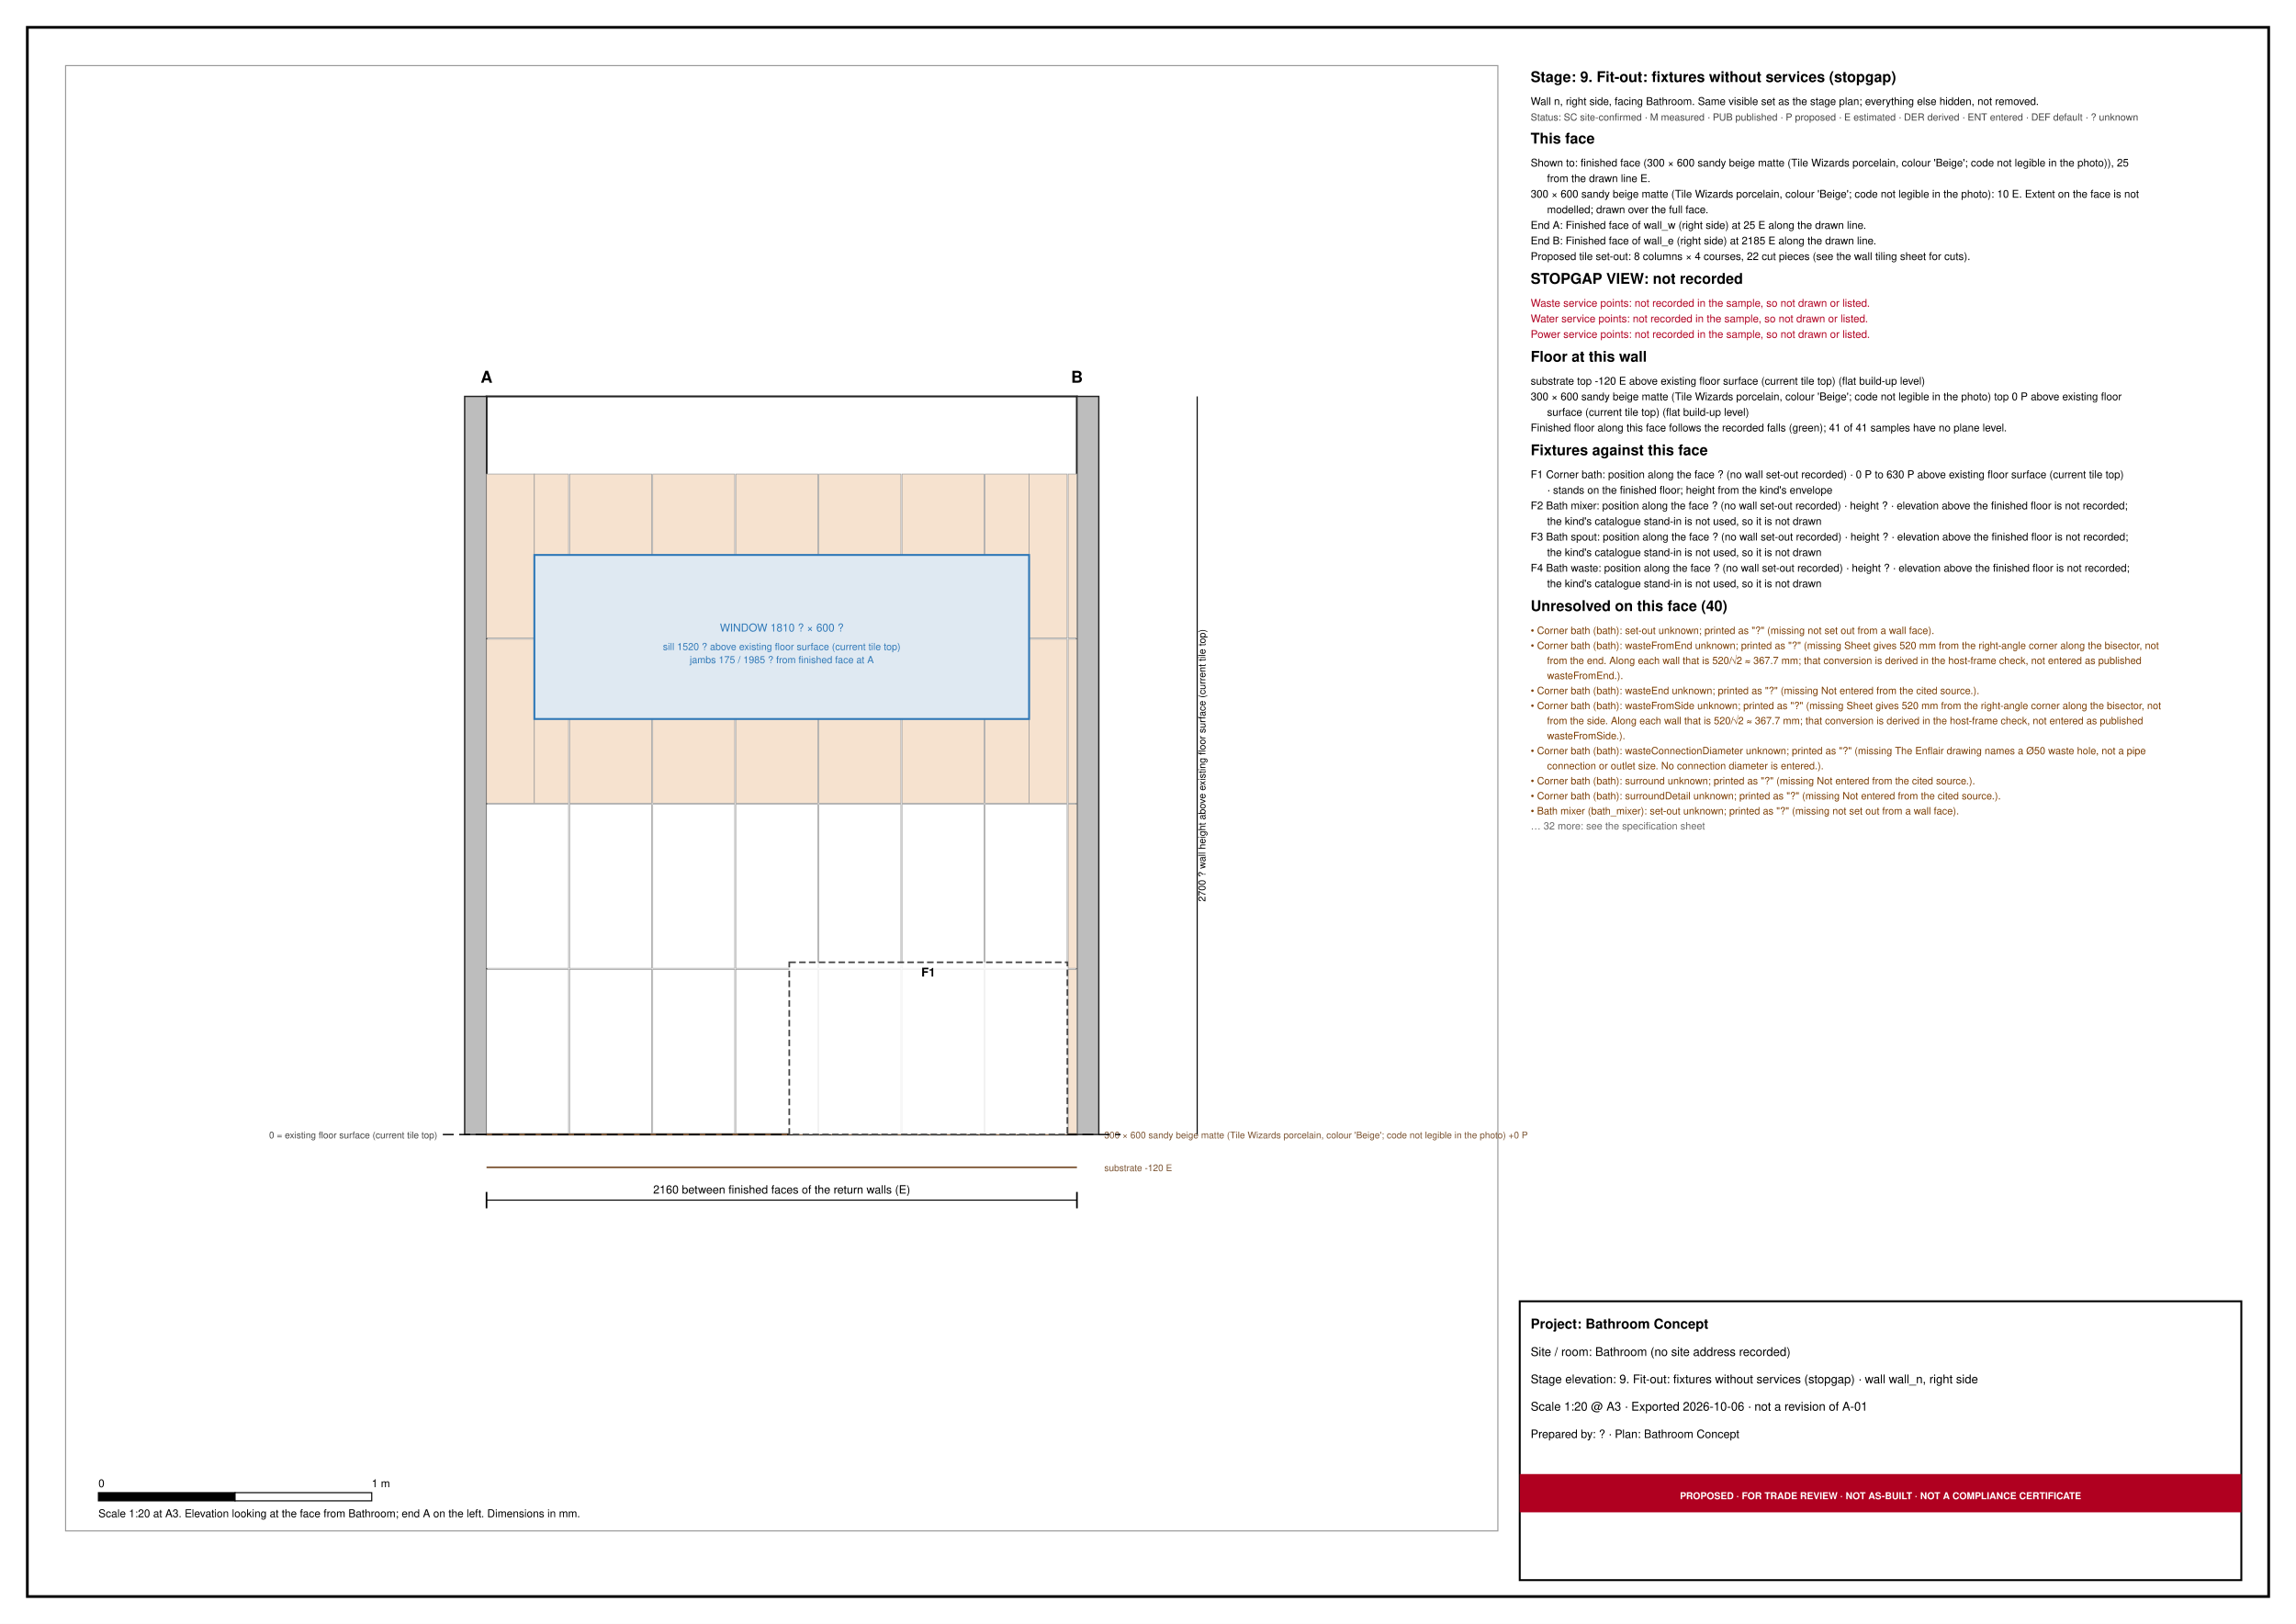
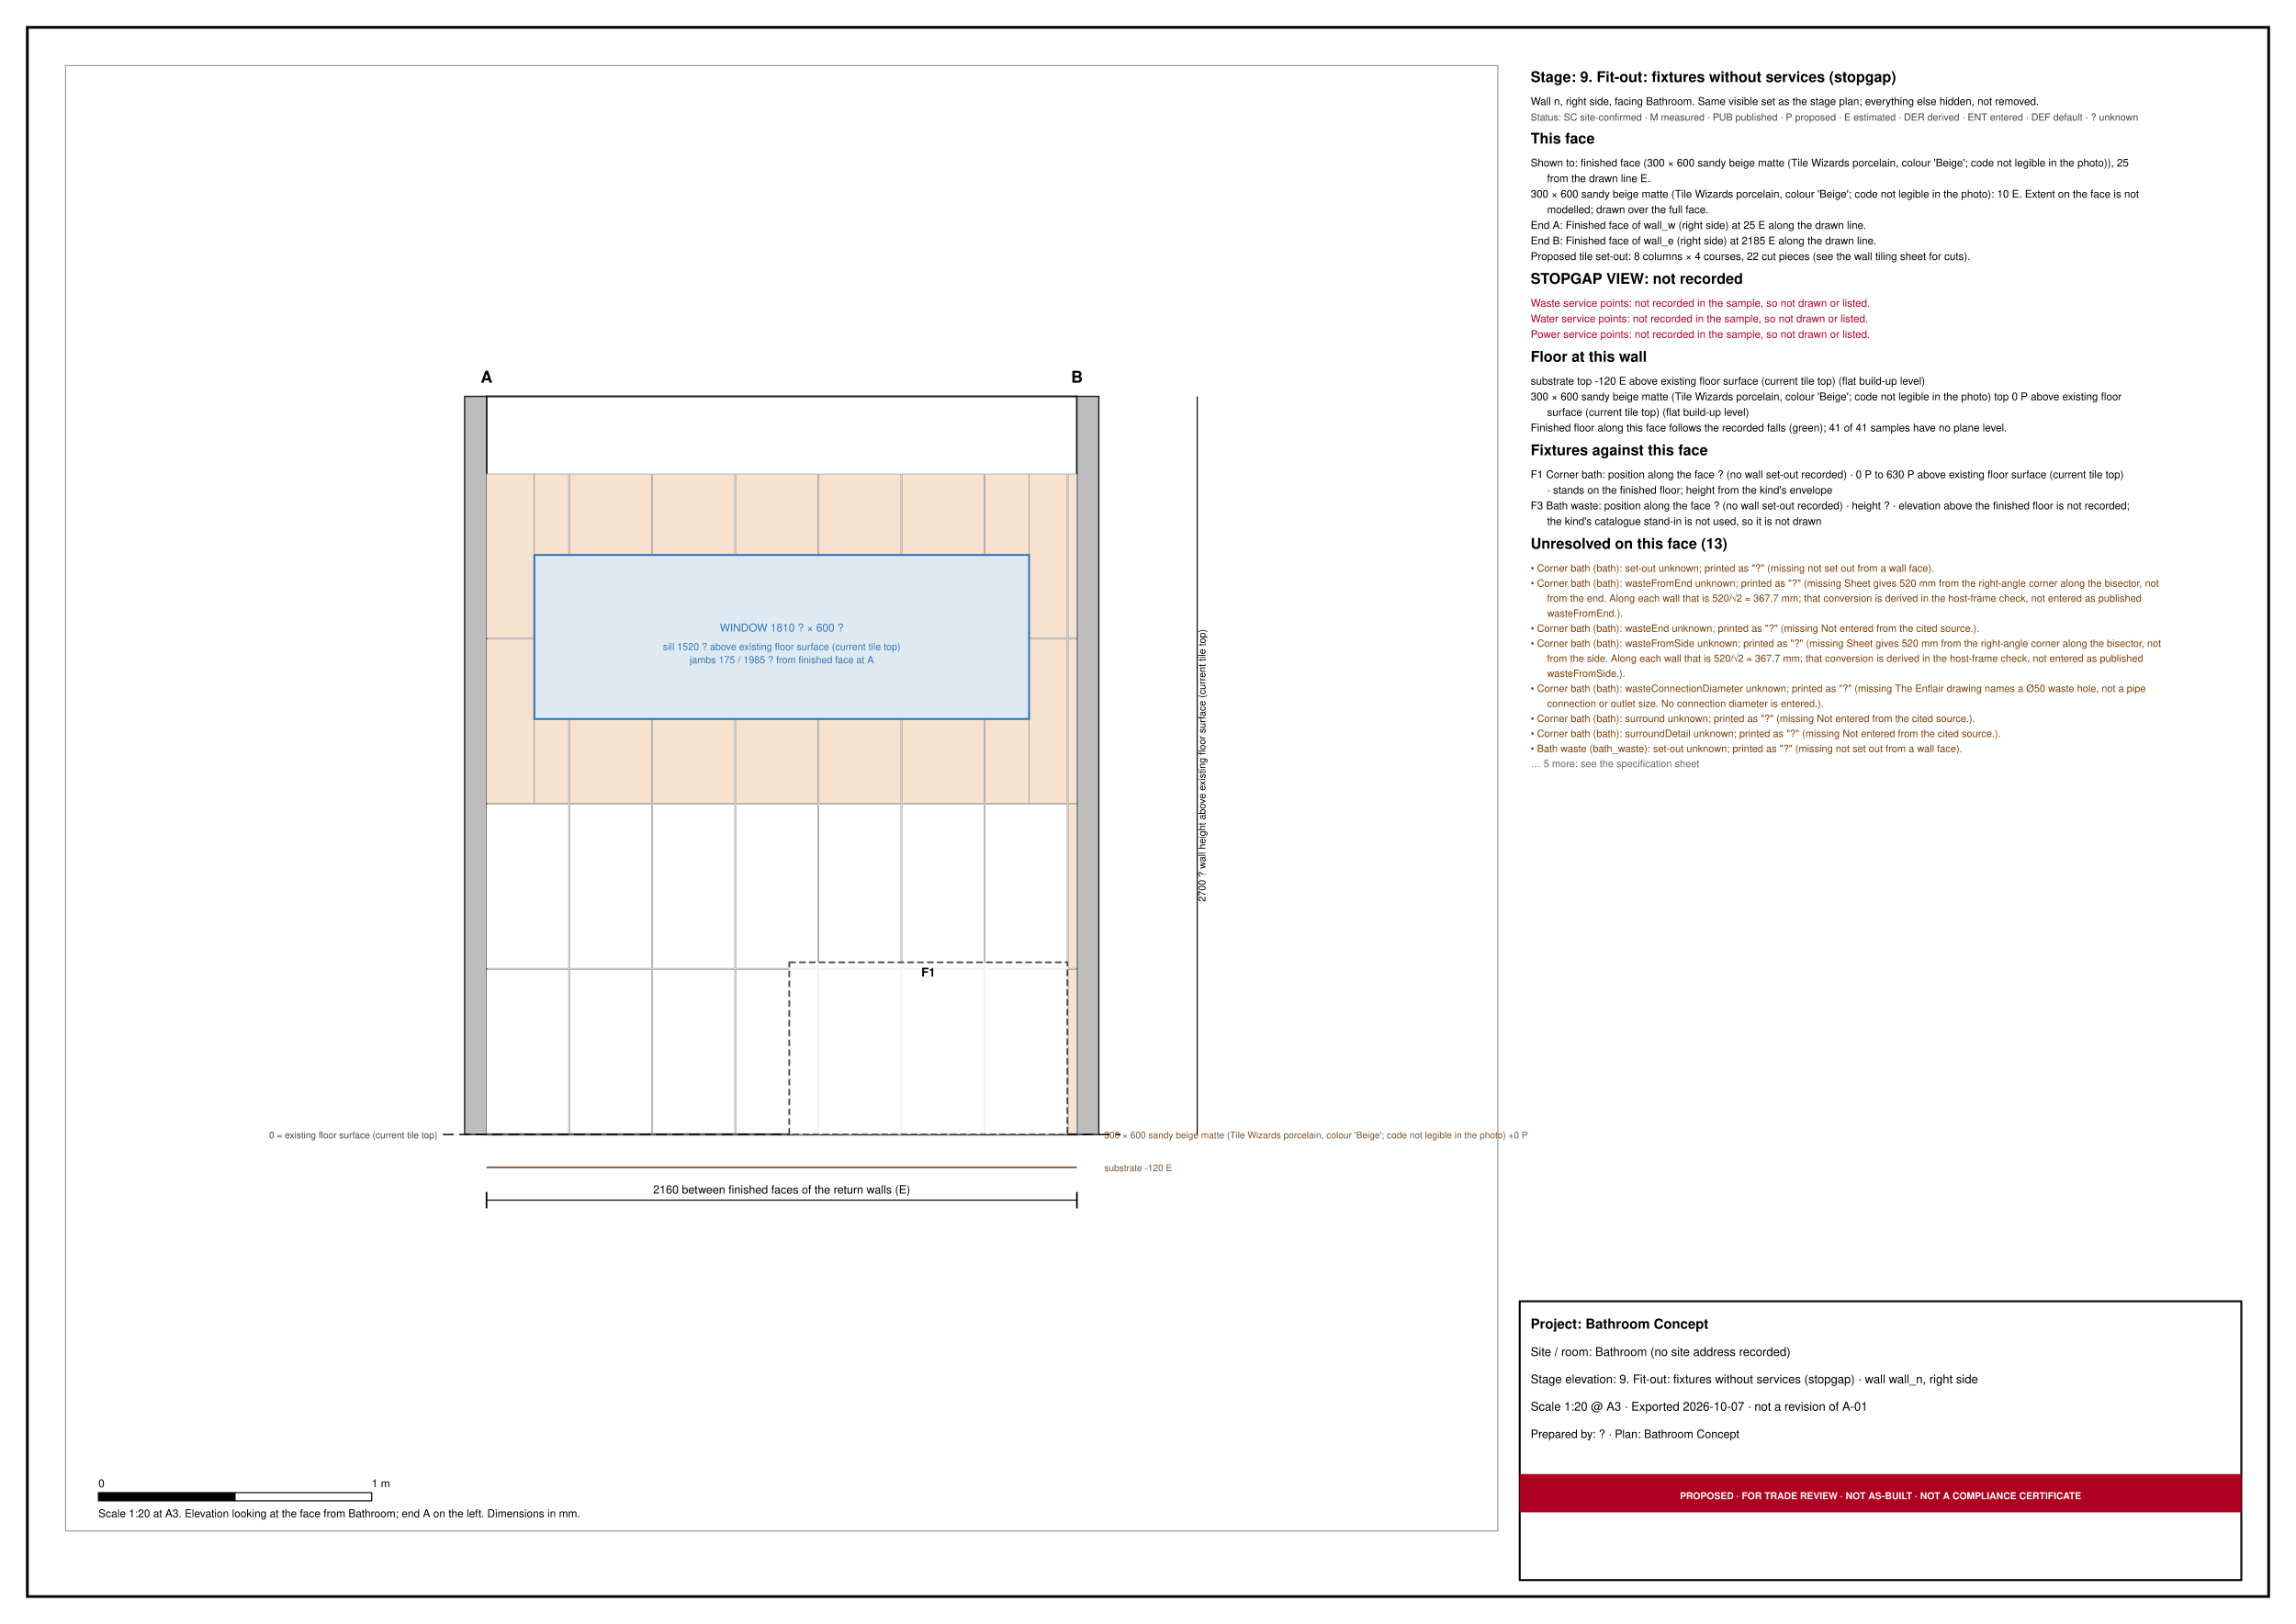
<svg xmlns="http://www.w3.org/2000/svg" width="420mm" height="297mm" viewBox="0 0 420 297" font-family="Helvetica, Arial, sans-serif" data-sheet="stage-elevation" data-wall="wall_n" data-side="right" data-scale="20">
  <rect width="420" height="297" fill="#fff" />
  <rect x="5" y="5" width="410" height="287" fill="none" stroke="#000" stroke-width="0.5" />
  <rect x="12" y="12" width="262" height="268" fill="none" stroke="#999" stroke-width="0.2" />
  <rect x="89" y="72.5" width="108" height="135" fill="#ffffff" stroke="#222" stroke-width="0.35" data-element="wall:wall_n:right:wall_n_tile" />
  <rect x="85" y="72.5" width="4" height="135" fill="#bdbdbd" stroke="#222" stroke-width="0.25" />
  <rect x="197" y="72.5" width="4" height="135" fill="#bdbdbd" stroke="#222" stroke-width="0.25" />
  <text x="89" y="70" font-size="3" font-weight="bold" text-anchor="middle">A</text>
  <text x="197" y="70" font-size="3" font-weight="bold" text-anchor="middle">B</text>
  <rect x="89" y="177.3" width="15" height="30" fill="#fff" stroke="#9a9a9a" stroke-width="0.12" data-piece="full" />
  <rect x="89" y="147.1" width="15" height="30" fill="#fff" stroke="#9a9a9a" stroke-width="0.12" data-piece="full" />
  <rect x="89" y="116.9" width="8.75" height="30" fill="#f6e2cf" stroke="#9a9a9a" stroke-width="0.12" data-piece="cut" />
  <rect x="97.75" y="131.5" width="6.25" height="15.4" fill="#f6e2cf" stroke="#9a9a9a" stroke-width="0.12" data-piece="cut" />
  <rect x="89" y="86.7" width="8.75" height="30" fill="#f6e2cf" stroke="#9a9a9a" stroke-width="0.12" data-piece="cut" />
  <rect x="97.75" y="86.7" width="6.25" height="14.8" fill="#f6e2cf" stroke="#9a9a9a" stroke-width="0.12" data-piece="cut" />
  <rect x="104.2" y="177.3" width="15" height="30" fill="#fff" stroke="#9a9a9a" stroke-width="0.12" data-piece="full" />
  <rect x="104.2" y="147.1" width="15" height="30" fill="#fff" stroke="#9a9a9a" stroke-width="0.12" data-piece="full" />
  <rect x="104.2" y="131.5" width="15" height="15.4" fill="#f6e2cf" stroke="#9a9a9a" stroke-width="0.12" data-piece="cut" />
  <rect x="104.2" y="86.7" width="15" height="14.8" fill="#f6e2cf" stroke="#9a9a9a" stroke-width="0.12" data-piece="cut" />
  <rect x="119.4" y="177.3" width="15" height="30" fill="#fff" stroke="#9a9a9a" stroke-width="0.12" data-piece="full" />
  <rect x="119.4" y="147.1" width="15" height="30" fill="#fff" stroke="#9a9a9a" stroke-width="0.12" data-piece="full" />
  <rect x="119.4" y="131.5" width="15" height="15.4" fill="#f6e2cf" stroke="#9a9a9a" stroke-width="0.12" data-piece="cut" />
  <rect x="119.4" y="86.7" width="15" height="14.8" fill="#f6e2cf" stroke="#9a9a9a" stroke-width="0.12" data-piece="cut" />
  <rect x="134.6" y="177.3" width="15" height="30" fill="#fff" stroke="#9a9a9a" stroke-width="0.12" data-piece="full" />
  <rect x="134.6" y="147.1" width="15" height="30" fill="#fff" stroke="#9a9a9a" stroke-width="0.12" data-piece="full" />
  <rect x="134.6" y="131.5" width="15" height="15.4" fill="#f6e2cf" stroke="#9a9a9a" stroke-width="0.12" data-piece="cut" />
  <rect x="134.6" y="86.7" width="15" height="14.8" fill="#f6e2cf" stroke="#9a9a9a" stroke-width="0.12" data-piece="cut" />
  <rect x="149.8" y="177.3" width="15" height="30" fill="#fff" stroke="#9a9a9a" stroke-width="0.12" data-piece="full" />
  <rect x="149.8" y="147.1" width="15" height="30" fill="#fff" stroke="#9a9a9a" stroke-width="0.12" data-piece="full" />
  <rect x="149.8" y="131.5" width="15" height="15.4" fill="#f6e2cf" stroke="#9a9a9a" stroke-width="0.12" data-piece="cut" />
  <rect x="149.8" y="86.7" width="15" height="14.8" fill="#f6e2cf" stroke="#9a9a9a" stroke-width="0.12" data-piece="cut" />
  <rect x="165" y="177.3" width="15" height="30" fill="#fff" stroke="#9a9a9a" stroke-width="0.12" data-piece="full" />
  <rect x="165" y="147.1" width="15" height="30" fill="#fff" stroke="#9a9a9a" stroke-width="0.12" data-piece="full" />
  <rect x="165" y="131.5" width="15" height="15.4" fill="#f6e2cf" stroke="#9a9a9a" stroke-width="0.12" data-piece="cut" />
  <rect x="165" y="86.7" width="15" height="14.8" fill="#f6e2cf" stroke="#9a9a9a" stroke-width="0.12" data-piece="cut" />
  <rect x="180.2" y="177.3" width="15" height="30" fill="#fff" stroke="#9a9a9a" stroke-width="0.12" data-piece="full" />
  <rect x="180.2" y="147.1" width="15" height="30" fill="#fff" stroke="#9a9a9a" stroke-width="0.12" data-piece="full" />
  <rect x="188.25" y="116.9" width="6.95" height="30" fill="#f6e2cf" stroke="#9a9a9a" stroke-width="0.12" data-piece="cut" />
  <rect x="180.2" y="131.5" width="8.05" height="15.4" fill="#f6e2cf" stroke="#9a9a9a" stroke-width="0.12" data-piece="cut" />
  <rect x="188.25" y="86.7" width="6.95" height="30" fill="#f6e2cf" stroke="#9a9a9a" stroke-width="0.12" data-piece="cut" />
  <rect x="180.2" y="86.7" width="8.05" height="14.8" fill="#f6e2cf" stroke="#9a9a9a" stroke-width="0.12" data-piece="cut" />
  <rect x="195.4" y="177.3" width="1.6" height="30" fill="#f6e2cf" stroke="#9a9a9a" stroke-width="0.12" data-piece="cut" />
  <rect x="195.4" y="147.1" width="1.6" height="30" fill="#f6e2cf" stroke="#9a9a9a" stroke-width="0.12" data-piece="cut" />
  <rect x="195.4" y="116.9" width="1.6" height="30" fill="#f6e2cf" stroke="#9a9a9a" stroke-width="0.12" data-piece="cut" />
  <rect x="195.4" y="86.7" width="1.6" height="30" fill="#f6e2cf" stroke="#9a9a9a" stroke-width="0.12" data-piece="cut" />
  <rect x="97.75" y="101.5" width="90.5" height="30" fill="#dfe9f2" stroke="#2f78b7" stroke-width="0.35" data-element="opening:window_n" />
  <text x="143" y="115.5" font-size="2" text-anchor="middle" fill="#2f78b7">WINDOW 1810 ? × 600 ?</text>
  <text x="143" y="118.9" font-size="1.8" text-anchor="middle" fill="#2f78b7">sill 1520 ? above existing floor surface (current tile top)</text>
  <text x="143" y="121.3" font-size="1.8" text-anchor="middle" fill="#2f78b7">jambs 175 / 1985 ? from finished face at A</text>
  <line x1="89" y1="213.5" x2="197" y2="213.5" stroke="#7a5230" stroke-width="0.3" data-element="room:bathroom:substrate" />
  <text x="202" y="214.2" font-size="1.7" fill="#7a5230">substrate -120 E</text>
  <line x1="89" y1="207.5" x2="197" y2="207.5" stroke="#7a5230" stroke-width="0.3" data-element="room:bathroom:floor:floor_tile" />
  <text x="202" y="208.2" font-size="1.7" fill="#7a5230">300 × 600 sandy beige matte (Tile Wizards porcelain, colour 'Beige'; code not legible in the photo) +0 P</text>
  <line x1="81" y1="207.5" x2="205" y2="207.5" stroke="#000" stroke-width="0.25" stroke-dasharray="2 1" />
  <text x="80" y="208.2" font-size="1.7" text-anchor="end" fill="#444">0 = existing floor surface (current tile top)</text>
  <rect x="144.38" y="176" width="50.87" height="31.5" fill="#ffffff" fill-opacity="0.82" stroke="#444" stroke-width="0.3" stroke-dasharray="1.2 0.6" data-element="item:bath" />
  <text x="169.82" y="178.6" font-size="2.2" text-anchor="middle" font-weight="bold">F1</text>
  <line x1="89" y1="219.5" x2="197" y2="219.5" stroke="#000" stroke-width="0.2" />
  <line x1="89" y1="218" x2="89" y2="221" stroke="#000" stroke-width="0.3" />
  <line x1="197" y1="218" x2="197" y2="221" stroke="#000" stroke-width="0.3" />
  <text x="143" y="218.3" font-size="2.1" text-anchor="middle" data-dim="run">2160 between finished faces of the return walls (E)</text>
  <line x1="219" y1="207.5" x2="219" y2="72.5" stroke="#000" stroke-width="0.2" />
  <text x="220.5" y="140" font-size="1.8" transform="rotate(-90 220.5 140)" text-anchor="middle">2700 ? wall height above existing floor surface (current tile top)</text>
  <rect x="18" y="273" width="25" height="1.5" fill="#000" stroke="#000" stroke-width="0.2" />
  <rect x="43" y="273" width="25" height="1.5" fill="#fff" stroke="#000" stroke-width="0.2" />
  <text x="18" y="272" font-size="2">0</text>
  <text x="68" y="272" font-size="2">1 m</text>
  <text x="18" y="277.5" font-size="2">Scale 1:20 at A3. Elevation looking at the face from Bathroom; end A on the left. Dimensions in mm.</text>
  <text x="280" y="15" font-size="2.7" font-weight="bold">Stage: 9. Fit-out: fixtures without services (stopgap)</text>
  <text x="280" y="19.2" font-size="1.95">Wall n, right side, facing Bathroom. Same visible set as the stage plan; everything else hidden, not removed.</text>
  <text x="280" y="22.05" font-size="1.8" fill="#444">Status: SC site-confirmed · M measured · PUB published · P proposed · E estimated · DER derived · ENT entered · DEF default · ? unknown</text>
  <text x="280" y="26.25" font-size="2.7" font-weight="bold">This face</text>
  <text x="280" y="30.45" font-size="1.95">Shown to: finished face (300 × 600 sandy beige matte (Tile Wizards porcelain, colour 'Beige'; code not legible in the photo)), 25</text>
  <text x="283" y="33.3" font-size="1.95">from the drawn line E.</text>
  <text x="280" y="36.15" font-size="1.95">300 × 600 sandy beige matte (Tile Wizards porcelain, colour 'Beige'; code not legible in the photo): 10 E. Extent on the face is not</text>
  <text x="283" y="39" font-size="1.95">modelled; drawn over the full face.</text>
  <text x="280" y="41.85" font-size="1.95">End A: Finished face of wall_w (right side) at 25 E along the drawn line.</text>
  <text x="280" y="44.7" font-size="1.95">End B: Finished face of wall_e (right side) at 2185 E along the drawn line.</text>
  <text x="280" y="47.55" font-size="1.95">Proposed tile set-out: 8 columns × 4 courses, 22 cut pieces (see the wall tiling sheet for cuts).</text>
  <text x="280" y="51.9" font-size="2.7" font-weight="bold">STOPGAP VIEW: not recorded</text>
  <text x="280" y="56.1" font-size="1.95" fill="#b00020">Waste service points: not recorded in the sample, so not drawn or listed.</text>
  <text x="280" y="58.95" font-size="1.95" fill="#b00020">Water service points: not recorded in the sample, so not drawn or listed.</text>
  <text x="280" y="61.8" font-size="1.95" fill="#b00020">Power service points: not recorded in the sample, so not drawn or listed.</text>
  <text x="280" y="66.15" font-size="2.7" font-weight="bold">Floor at this wall</text>
  <text x="280" y="70.35" font-size="1.95">substrate top -120 E above existing floor surface (current tile top) (flat build-up level)</text>
  <text x="280" y="73.2" font-size="1.95">300 × 600 sandy beige matte (Tile Wizards porcelain, colour 'Beige'; code not legible in the photo) top 0 P above existing floor</text>
  <text x="283" y="76.05" font-size="1.95">surface (current tile top) (flat build-up level)</text>
  <text x="280" y="78.9" font-size="1.95">Finished floor along this face follows the recorded falls (green); 41 of 41 samples have no plane level.</text>
  <text x="280" y="83.25" font-size="2.7" font-weight="bold">Fixtures against this face</text>
  <text x="280" y="87.45" font-size="1.95" data-element="item:bath">F1 Corner bath: position along the face ? (no wall set-out recorded) · 0 P to 630 P above existing floor surface (current tile top)</text>
  <text x="283" y="90.3" font-size="1.95" data-element="item:bath">· stands on the finished floor; height from the kind's envelope</text>
-   <text x="280" y="93.15" font-size="1.95" data-element="item:bath_mixer">F2 Bath mixer: position along the face ? (no wall set-out recorded) · height ? · elevation above the finished floor is not recorded;</text>
-   <text x="283" y="96" font-size="1.95" data-element="item:bath_mixer">the kind's catalogue stand-in is not used, so it is not drawn</text>
-   <text x="280" y="98.85" font-size="1.95" data-element="item:bath_spout">F3 Bath spout: position along the face ? (no wall set-out recorded) · height ? · elevation above the finished floor is not recorded;</text>
-   <text x="283" y="101.7" font-size="1.95" data-element="item:bath_spout">the kind's catalogue stand-in is not used, so it is not drawn</text>
-   <text x="280" y="104.55" font-size="1.95" data-element="item:bath_waste">F4 Bath waste: position along the face ? (no wall set-out recorded) · height ? · elevation above the finished floor is not recorded;</text>
-   <text x="283" y="107.4" font-size="1.95" data-element="item:bath_waste">the kind's catalogue stand-in is not used, so it is not drawn</text>
-   <text x="280" y="111.75" font-size="2.7" font-weight="bold">Unresolved on this face (40)</text>
-   <text x="280" y="115.95" font-size="1.85" fill="#7a3b00">• Corner bath (bath): set-out unknown; printed as "?" (missing not set out from a wall face).</text>
-   <text x="280" y="118.7" font-size="1.85" fill="#7a3b00">• Corner bath (bath): wasteFromEnd unknown; printed as "?" (missing Sheet gives 520 mm from the right-angle corner along the bisector, not</text>
-   <text x="283" y="121.45" font-size="1.85" fill="#7a3b00">from the end. Along each wall that is 520/√2 ≈ 367.7 mm; that conversion is derived in the host-frame check, not entered as published</text>
-   <text x="283" y="124.2" font-size="1.85" fill="#7a3b00">wasteFromEnd.).</text>
-   <text x="280" y="126.95" font-size="1.85" fill="#7a3b00">• Corner bath (bath): wasteEnd unknown; printed as "?" (missing Not entered from the cited source.).</text>
-   <text x="280" y="129.7" font-size="1.85" fill="#7a3b00">• Corner bath (bath): wasteFromSide unknown; printed as "?" (missing Sheet gives 520 mm from the right-angle corner along the bisector, not</text>
-   <text x="283" y="132.45" font-size="1.85" fill="#7a3b00">from the side. Along each wall that is 520/√2 ≈ 367.7 mm; that conversion is derived in the host-frame check, not entered as published</text>
-   <text x="283" y="135.2" font-size="1.85" fill="#7a3b00">wasteFromSide.).</text>
-   <text x="280" y="137.95" font-size="1.85" fill="#7a3b00">• Corner bath (bath): wasteConnectionDiameter unknown; printed as "?" (missing The Enflair drawing names a Ø50 waste hole, not a pipe</text>
-   <text x="283" y="140.7" font-size="1.85" fill="#7a3b00">connection or outlet size. No connection diameter is entered.).</text>
-   <text x="280" y="143.45" font-size="1.85" fill="#7a3b00">• Corner bath (bath): surround unknown; printed as "?" (missing Not entered from the cited source.).</text>
-   <text x="280" y="146.2" font-size="1.85" fill="#7a3b00">• Corner bath (bath): surroundDetail unknown; printed as "?" (missing Not entered from the cited source.).</text>
-   <text x="280" y="148.95" font-size="1.85" fill="#7a3b00">• Bath mixer (bath_mixer): set-out unknown; printed as "?" (missing not set out from a wall face).</text>
-   <text x="280" y="151.7" font-size="1.85" fill="#666">… 32 more: see the specification sheet</text>
+   <text x="280" y="93.15" font-size="1.95" data-element="item:bath_waste">F3 Bath waste: position along the face ? (no wall set-out recorded) · height ? · elevation above the finished floor is not recorded;</text>
+   <text x="283" y="96" font-size="1.95" data-element="item:bath_waste">the kind's catalogue stand-in is not used, so it is not drawn</text>
+   <text x="280" y="100.35" font-size="2.7" font-weight="bold">Unresolved on this face (13)</text>
+   <text x="280" y="104.55" font-size="1.85" fill="#7a3b00">• Corner bath (bath): set-out unknown; printed as "?" (missing not set out from a wall face).</text>
+   <text x="280" y="107.3" font-size="1.85" fill="#7a3b00">• Corner bath (bath): wasteFromEnd unknown; printed as "?" (missing Sheet gives 520 mm from the right-angle corner along the bisector, not</text>
+   <text x="283" y="110.05" font-size="1.85" fill="#7a3b00">from the end. Along each wall that is 520/√2 ≈ 367.7 mm; that conversion is derived in the host-frame check, not entered as published</text>
+   <text x="283" y="112.8" font-size="1.85" fill="#7a3b00">wasteFromEnd.).</text>
+   <text x="280" y="115.55" font-size="1.85" fill="#7a3b00">• Corner bath (bath): wasteEnd unknown; printed as "?" (missing Not entered from the cited source.).</text>
+   <text x="280" y="118.3" font-size="1.85" fill="#7a3b00">• Corner bath (bath): wasteFromSide unknown; printed as "?" (missing Sheet gives 520 mm from the right-angle corner along the bisector, not</text>
+   <text x="283" y="121.05" font-size="1.85" fill="#7a3b00">from the side. Along each wall that is 520/√2 ≈ 367.7 mm; that conversion is derived in the host-frame check, not entered as published</text>
+   <text x="283" y="123.8" font-size="1.85" fill="#7a3b00">wasteFromSide.).</text>
+   <text x="280" y="126.55" font-size="1.85" fill="#7a3b00">• Corner bath (bath): wasteConnectionDiameter unknown; printed as "?" (missing The Enflair drawing names a Ø50 waste hole, not a pipe</text>
+   <text x="283" y="129.3" font-size="1.85" fill="#7a3b00">connection or outlet size. No connection diameter is entered.).</text>
+   <text x="280" y="132.05" font-size="1.85" fill="#7a3b00">• Corner bath (bath): surround unknown; printed as "?" (missing Not entered from the cited source.).</text>
+   <text x="280" y="134.8" font-size="1.85" fill="#7a3b00">• Corner bath (bath): surroundDetail unknown; printed as "?" (missing Not entered from the cited source.).</text>
+   <text x="280" y="137.55" font-size="1.85" fill="#7a3b00">• Bath waste (bath_waste): set-out unknown; printed as "?" (missing not set out from a wall face).</text>
+   <text x="280" y="140.3" font-size="1.85" fill="#666">… 5 more: see the specification sheet</text>
  <rect x="278" y="238" width="132" height="51" fill="none" stroke="#000" stroke-width="0.35" />
  <text x="280" y="243" font-size="2.5" font-weight="bold">Project: Bathroom Concept</text>
  <text x="280" y="248" font-size="2.2">Site / room: Bathroom (no site address recorded)</text>
  <text x="280" y="253" font-size="2.2">Stage elevation: 9. Fit-out: fixtures without services (stopgap) · wall wall_n, right side</text>
-   <text x="280" y="258" font-size="2.2">Scale 1:20 @ A3 · Exported 2026-10-06 · not a revision of A-01</text>
+   <text x="280" y="258" font-size="2.2">Scale 1:20 @ A3 · Exported 2026-10-07 · not a revision of A-01</text>
  <text x="280" y="263" font-size="2.1">Prepared by: ? · Plan: Bathroom Concept</text>
  <text x="280" y="268" font-size="2" />
  <rect x="278" y="269.6" width="132" height="7" fill="#b00020" />
  <text x="344" y="274.2" font-size="1.75" text-anchor="middle" fill="#fff" font-weight="bold">PROPOSED · FOR TRADE REVIEW · NOT AS-BUILT · NOT A COMPLIANCE CERTIFICATE</text>
</svg>
